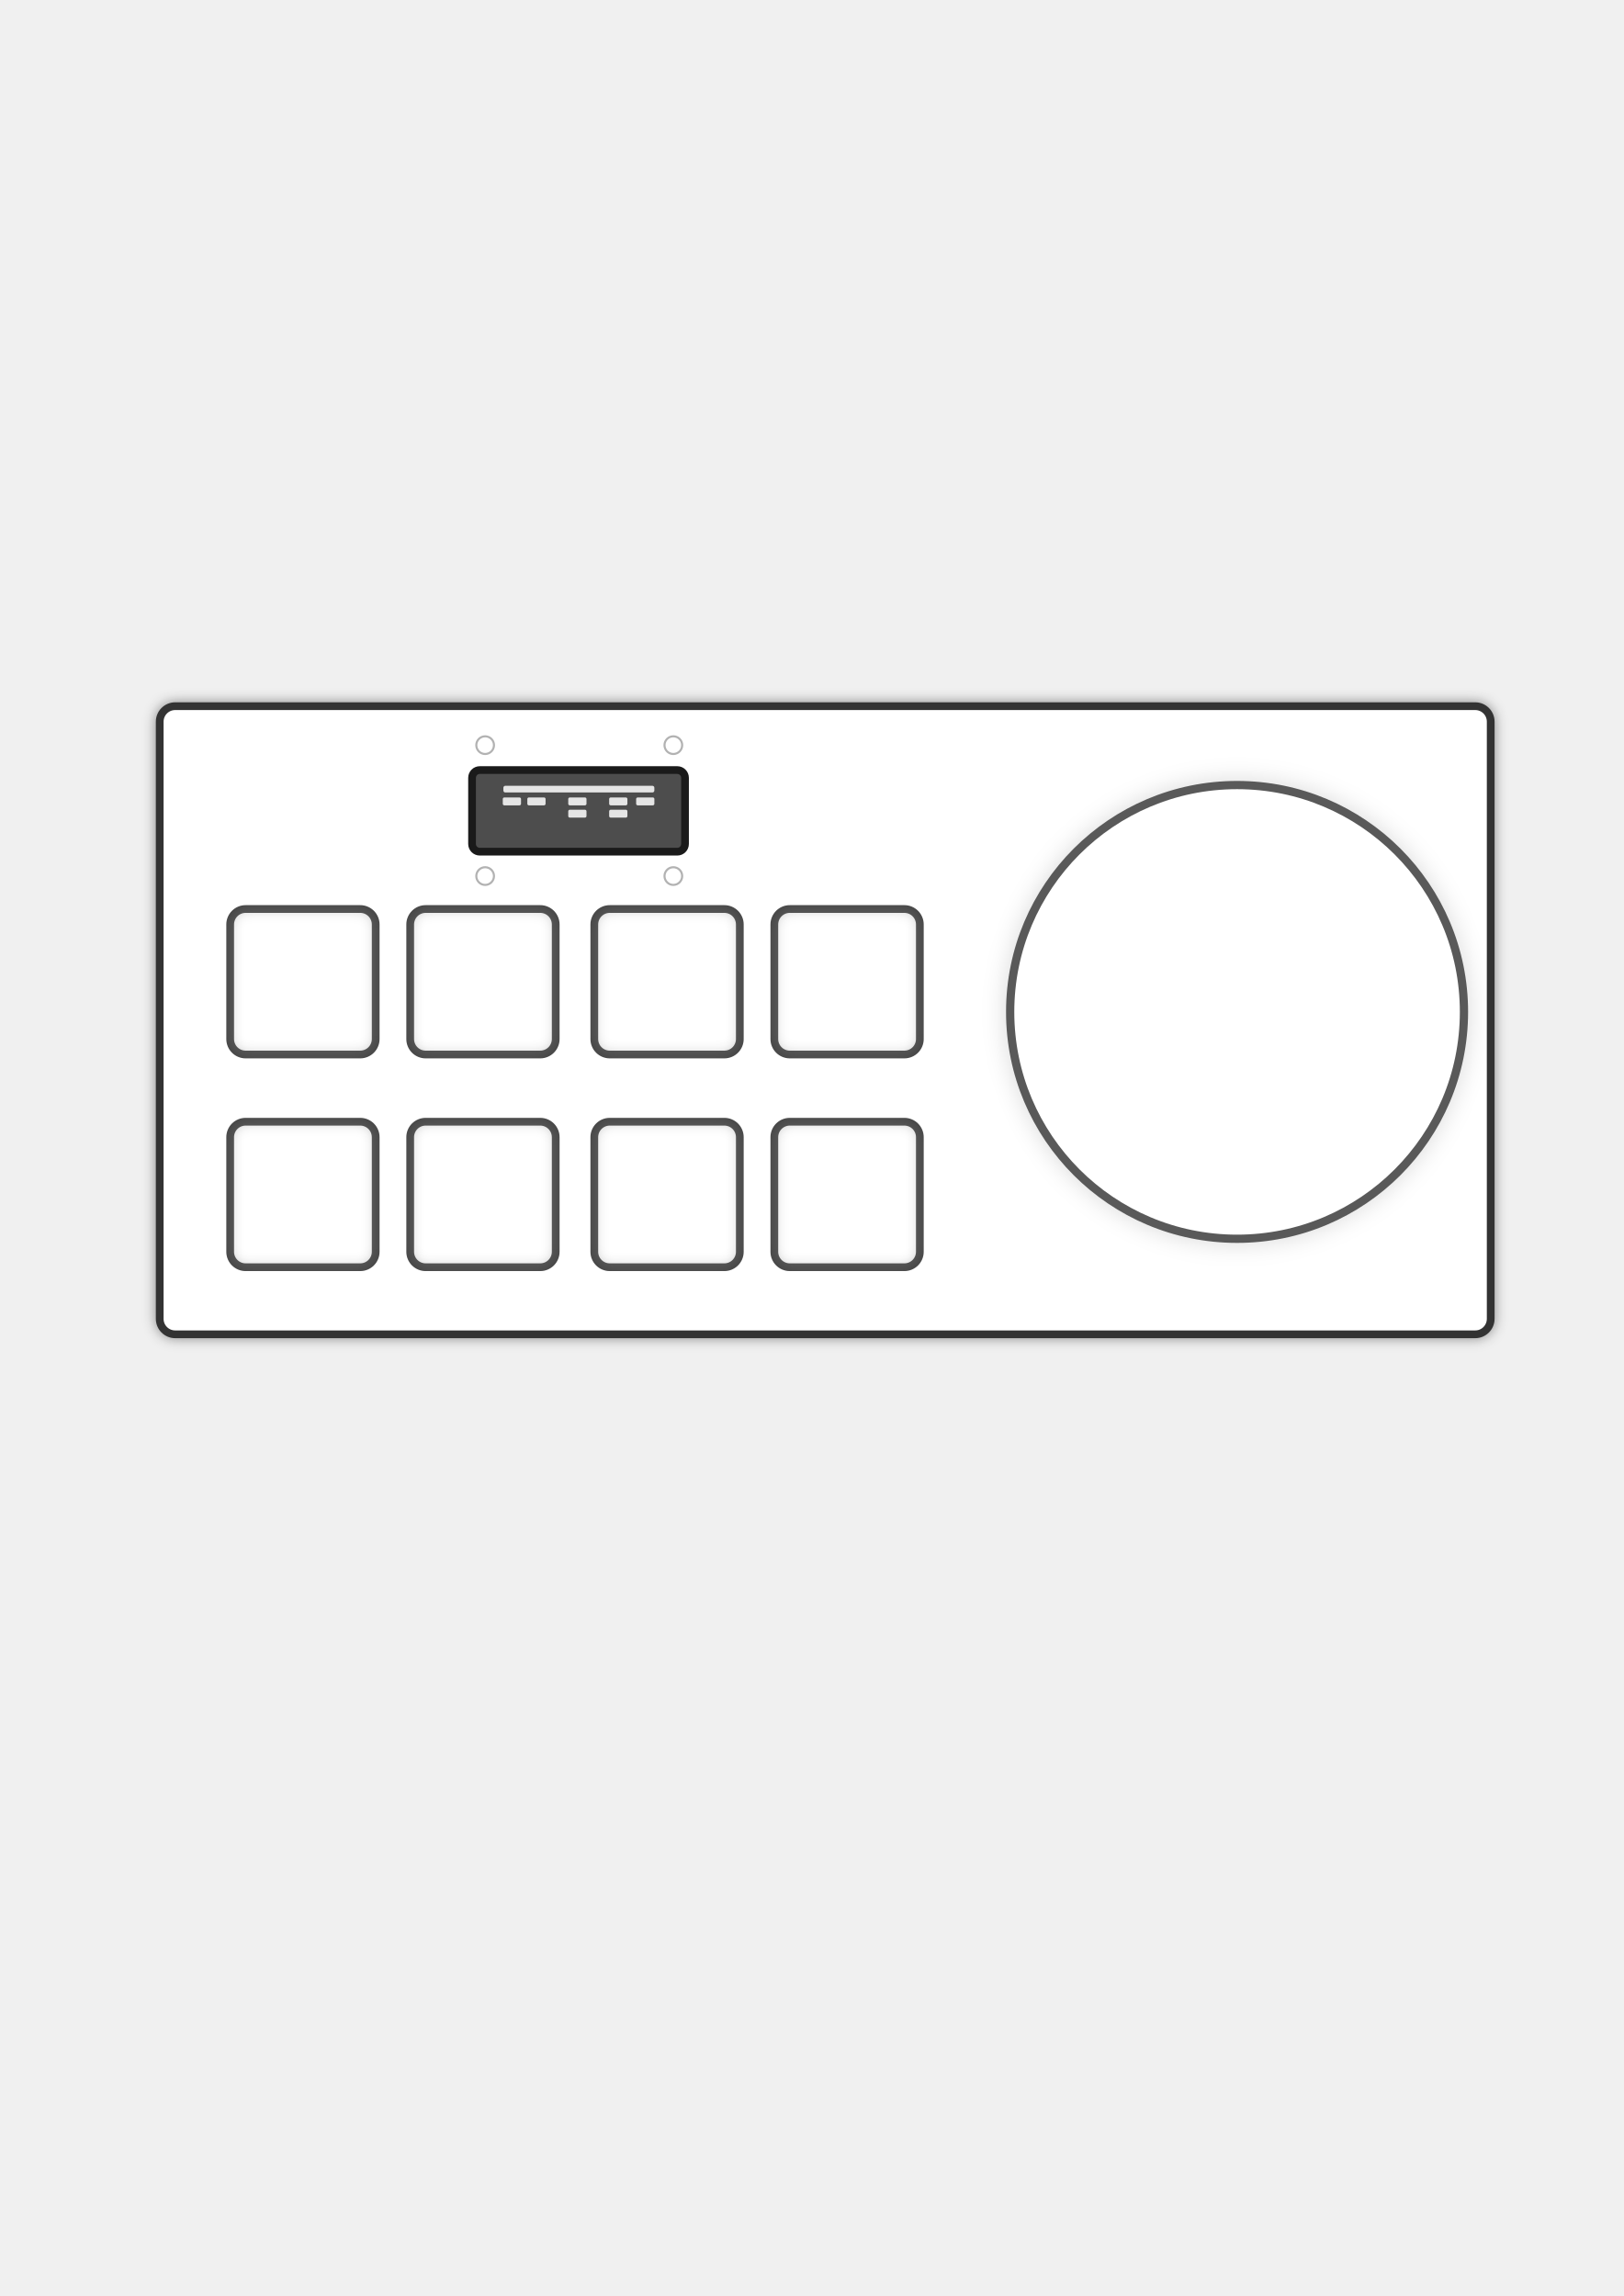
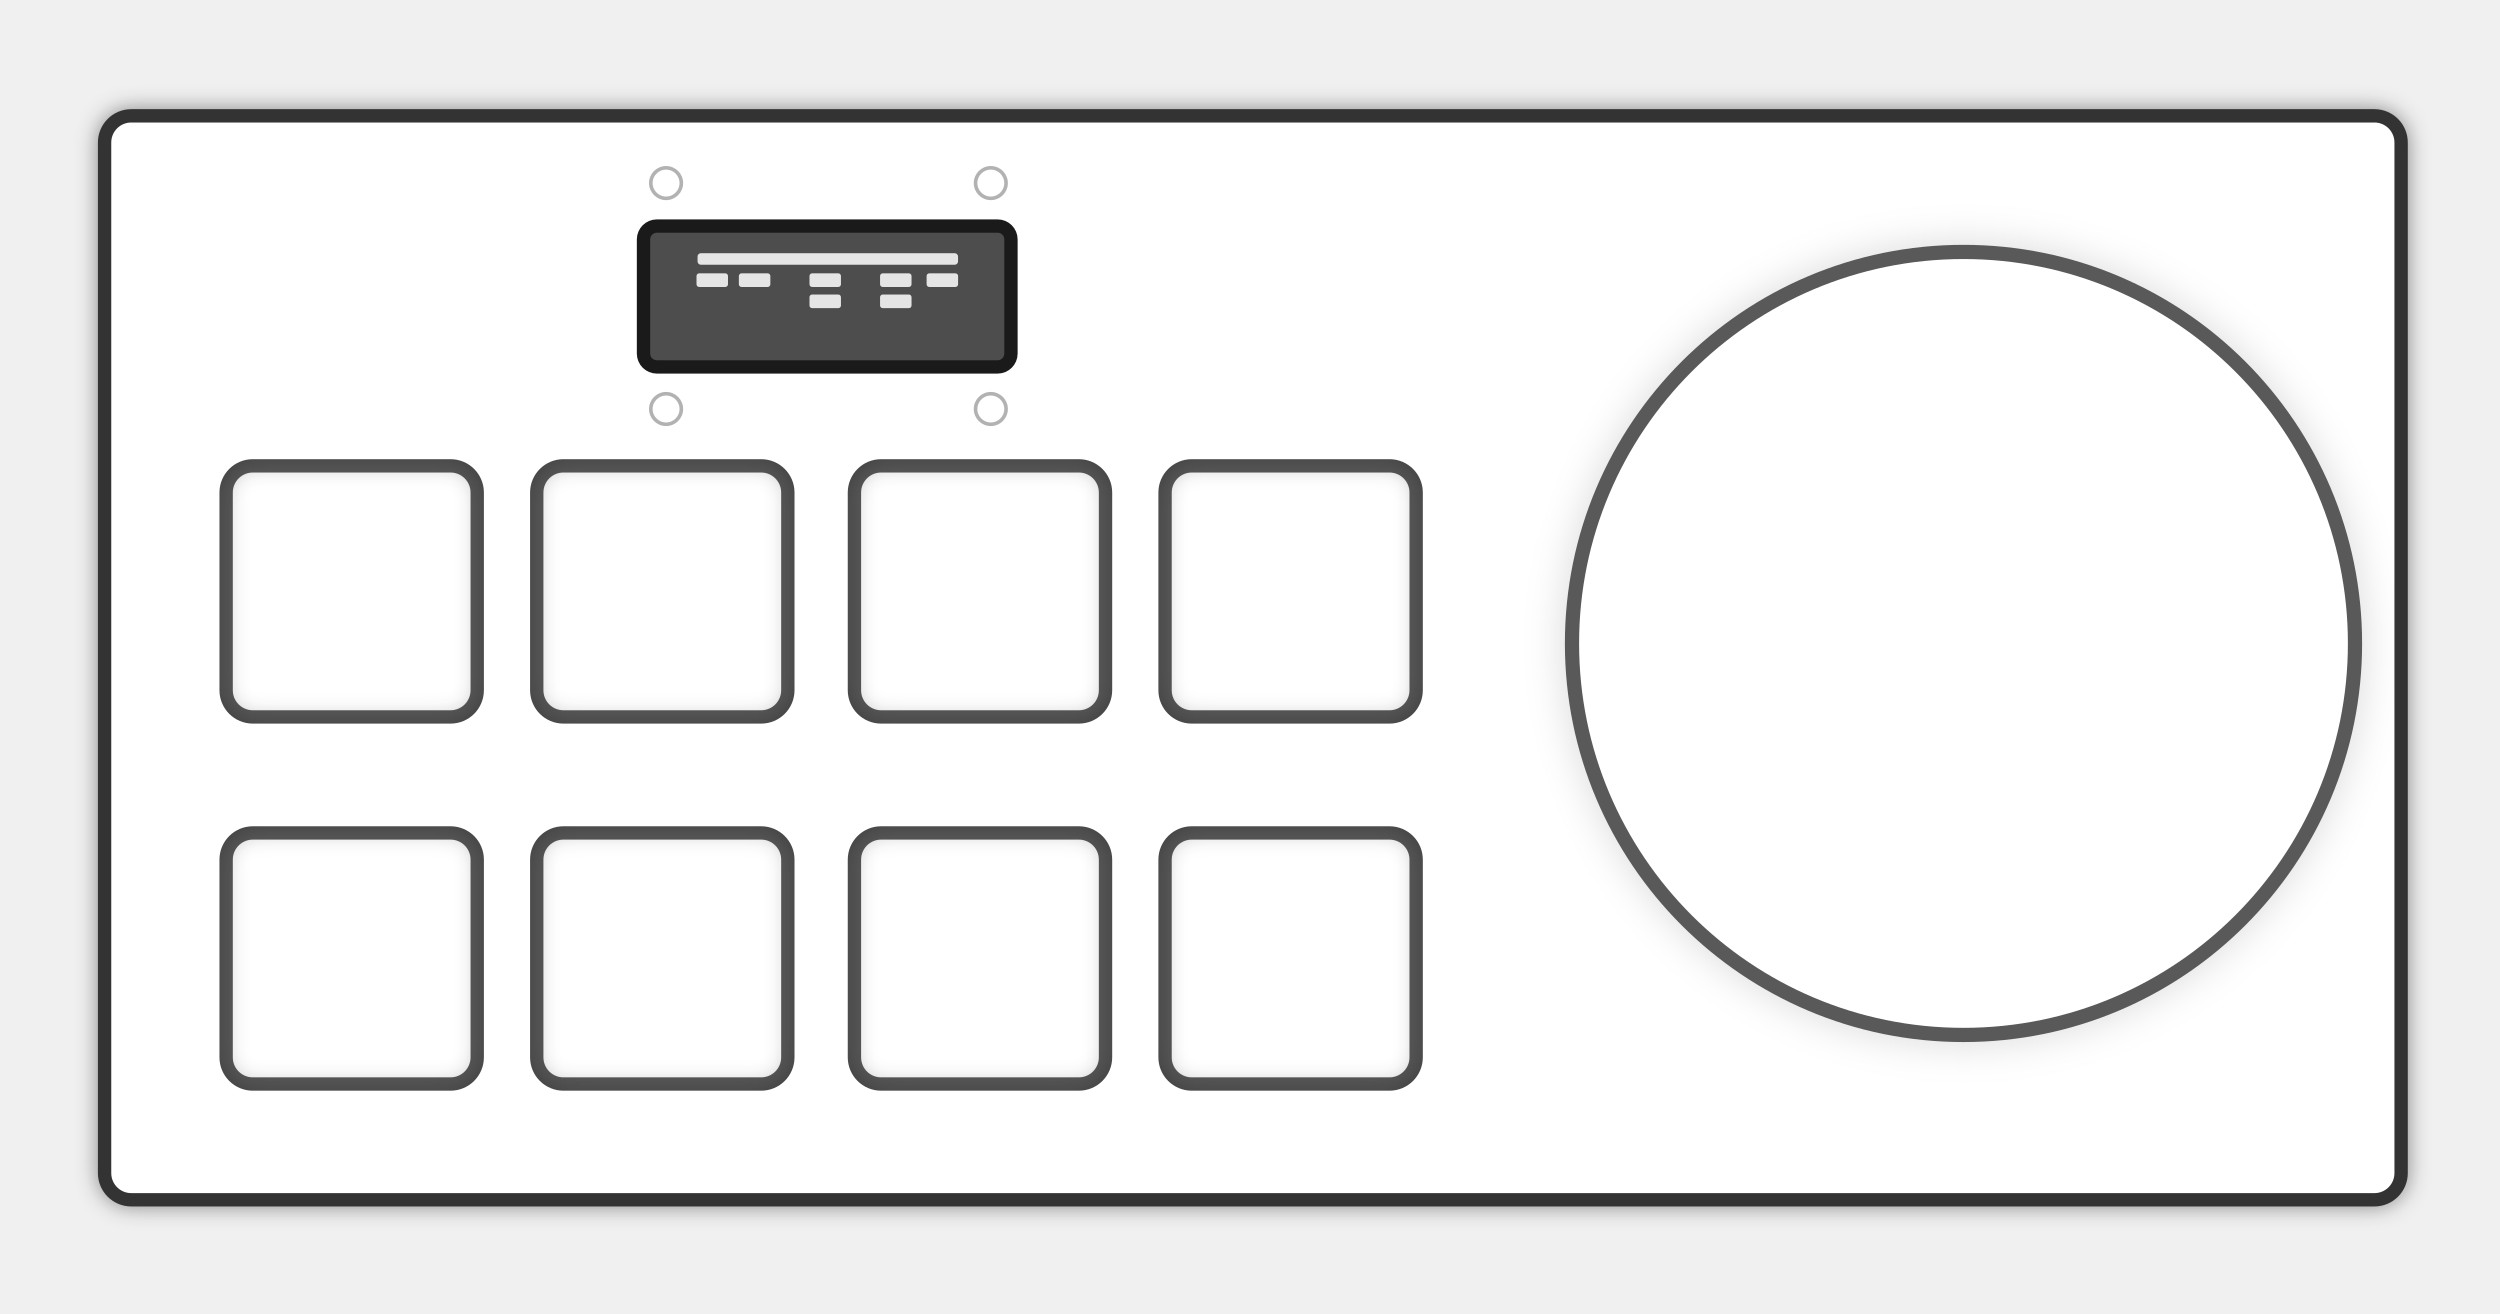
- <svg xmlns="http://www.w3.org/2000/svg" width="210mm" height="297mm" viewBox="0 0 210 297" version="1.1" id="svg8">
+ <svg xmlns="http://www.w3.org/2000/svg" width="187.392mm" height="98.453mm" viewBox="0 0 187.392 98.453" version="1.1" id="svg8">
  <defs id="defs2">
-     <filter style="color-interpolation-filters:sRGB;" id="filter1084">
+     <filter style="color-interpolation-filters:sRGB" id="filter1084">
      <feFlood flood-opacity="0.15" flood-color="rgb(0,0,0)" result="flood" id="feFlood1074" />
      <feComposite in="flood" in2="SourceGraphic" operator="in" result="composite1" id="feComposite1076" />
      <feGaussianBlur in="composite1" stdDeviation="1.5" result="blur" id="feGaussianBlur1078" />
      <feOffset dx="0" dy="0" result="offset" id="feOffset1080" />
      <feComposite in="SourceGraphic" in2="offset" operator="over" result="composite2" id="feComposite1082" />
    </filter>
-     <filter style="color-interpolation-filters:sRGB;" id="filter2696">
+     <filter style="color-interpolation-filters:sRGB" id="filter2696">
      <feFlood flood-opacity="0.498" flood-color="rgb(26,26,26)" result="flood" id="feFlood2686" />
      <feComposite in="flood" in2="SourceGraphic" operator="out" result="composite1" id="feComposite2688" />
      <feGaussianBlur in="composite1" stdDeviation="1" result="blur" id="feGaussianBlur2690" />
      <feOffset dx="0" dy="0" result="offset" id="feOffset2692" />
      <feComposite in="offset" in2="SourceGraphic" operator="atop" result="composite2" id="feComposite2694" />
    </filter>
-     <filter style="color-interpolation-filters:sRGB;" id="filter2708">
+     <filter style="color-interpolation-filters:sRGB" id="filter2708">
      <feFlood flood-opacity="0.498" flood-color="rgb(26,26,26)" result="flood" id="feFlood2698" />
      <feComposite in="flood" in2="SourceGraphic" operator="out" result="composite1" id="feComposite2700" />
      <feGaussianBlur in="composite1" stdDeviation="1" result="blur" id="feGaussianBlur2702" />
      <feOffset dx="0" dy="0" result="offset" id="feOffset2704" />
      <feComposite in="offset" in2="SourceGraphic" operator="atop" result="composite2" id="feComposite2706" />
    </filter>
-     <filter style="color-interpolation-filters:sRGB;" id="filter2720">
+     <filter style="color-interpolation-filters:sRGB" id="filter2720">
      <feFlood flood-opacity="0.498" flood-color="rgb(26,26,26)" result="flood" id="feFlood2710" />
      <feComposite in="flood" in2="SourceGraphic" operator="out" result="composite1" id="feComposite2712" />
      <feGaussianBlur in="composite1" stdDeviation="1" result="blur" id="feGaussianBlur2714" />
      <feOffset dx="0" dy="0" result="offset" id="feOffset2716" />
      <feComposite in="offset" in2="SourceGraphic" operator="atop" result="composite2" id="feComposite2718" />
    </filter>
-     <filter style="color-interpolation-filters:sRGB;" id="filter2732">
+     <filter style="color-interpolation-filters:sRGB" id="filter2732">
      <feFlood flood-opacity="0.498" flood-color="rgb(26,26,26)" result="flood" id="feFlood2722" />
      <feComposite in="flood" in2="SourceGraphic" operator="out" result="composite1" id="feComposite2724" />
      <feGaussianBlur in="composite1" stdDeviation="1" result="blur" id="feGaussianBlur2726" />
      <feOffset dx="0" dy="0" result="offset" id="feOffset2728" />
      <feComposite in="offset" in2="SourceGraphic" operator="atop" result="composite2" id="feComposite2730" />
    </filter>
-     <filter style="color-interpolation-filters:sRGB;" id="filter2744">
+     <filter style="color-interpolation-filters:sRGB" id="filter2744">
      <feFlood flood-opacity="0.498" flood-color="rgb(26,26,26)" result="flood" id="feFlood2734" />
      <feComposite in="flood" in2="SourceGraphic" operator="out" result="composite1" id="feComposite2736" />
      <feGaussianBlur in="composite1" stdDeviation="1" result="blur" id="feGaussianBlur2738" />
      <feOffset dx="0" dy="0" result="offset" id="feOffset2740" />
      <feComposite in="offset" in2="SourceGraphic" operator="atop" result="composite2" id="feComposite2742" />
    </filter>
-     <filter style="color-interpolation-filters:sRGB;" id="filter2756">
+     <filter style="color-interpolation-filters:sRGB" id="filter2756">
      <feFlood flood-opacity="0.498" flood-color="rgb(26,26,26)" result="flood" id="feFlood2746" />
      <feComposite in="flood" in2="SourceGraphic" operator="out" result="composite1" id="feComposite2748" />
      <feGaussianBlur in="composite1" stdDeviation="1" result="blur" id="feGaussianBlur2750" />
      <feOffset dx="0" dy="0" result="offset" id="feOffset2752" />
      <feComposite in="offset" in2="SourceGraphic" operator="atop" result="composite2" id="feComposite2754" />
    </filter>
-     <filter style="color-interpolation-filters:sRGB;" id="filter2768">
+     <filter style="color-interpolation-filters:sRGB" id="filter2768">
      <feFlood flood-opacity="0.498" flood-color="rgb(26,26,26)" result="flood" id="feFlood2758" />
      <feComposite in="flood" in2="SourceGraphic" operator="out" result="composite1" id="feComposite2760" />
      <feGaussianBlur in="composite1" stdDeviation="1" result="blur" id="feGaussianBlur2762" />
      <feOffset dx="0" dy="0" result="offset" id="feOffset2764" />
      <feComposite in="offset" in2="SourceGraphic" operator="atop" result="composite2" id="feComposite2766" />
    </filter>
-     <filter style="color-interpolation-filters:sRGB;" id="filter2780">
+     <filter style="color-interpolation-filters:sRGB" id="filter2780">
      <feFlood flood-opacity="0.498" flood-color="rgb(26,26,26)" result="flood" id="feFlood2770" />
      <feComposite in="flood" in2="SourceGraphic" operator="out" result="composite1" id="feComposite2772" />
      <feGaussianBlur in="composite1" stdDeviation="1" result="blur" id="feGaussianBlur2774" />
      <feOffset dx="0" dy="0" result="offset" id="feOffset2776" />
      <feComposite in="offset" in2="SourceGraphic" operator="atop" result="composite2" id="feComposite2778" />
    </filter>
-     <filter style="color-interpolation-filters:sRGB;" id="filter2864">
+     <filter style="color-interpolation-filters:sRGB" id="filter2864">
      <feFlood flood-opacity="0.498" flood-color="rgb(26,26,26)" result="flood" id="feFlood2854" />
      <feComposite in="flood" in2="SourceGraphic" operator="in" result="composite1" id="feComposite2856" />
      <feGaussianBlur in="composite1" stdDeviation="0.8" result="blur" id="feGaussianBlur2858" />
      <feOffset dx="0" dy="0" result="offset" id="feOffset2860" />
      <feComposite in="SourceGraphic" in2="offset" operator="over" result="composite2" id="feComposite2862" />
    </filter>
  </defs>
-   <g id="layer2">
-     <rect style="opacity:1;fill:#ffffff;stroke:#333333;stroke-width:1;stroke-opacity:1;fill-opacity:1;filter:url(#filter2864)" id="rect868" width="172.141" height="81.25" x="20.657" y="91.349" rx="2" ry="2" />
-     <rect style="opacity:1;fill:#ffffff;stroke:#595959;stroke-width:1;stroke-opacity:1;fill-opacity:1;filter:url(#filter2696)" id="rect870" width="18.821" height="18.821" x="29.768" y="117.585" rx="2" ry="2" />
-     <rect style="opacity:1;fill:#ffffff;stroke:#595959;stroke-width:1;stroke-opacity:1;fill-opacity:1;filter:url(#filter2708)" id="rect872" width="18.821" height="18.821" x="53.051" y="117.585" rx="2" ry="2" />
-     <rect style="opacity:1;fill:#ffffff;stroke:#595959;stroke-width:1;stroke-opacity:1;fill-opacity:1;filter:url(#filter2720)" id="rect874" width="18.821" height="18.821" x="76.863" y="117.585" rx="2" ry="2" />
-     <rect style="opacity:1;fill:#ffffff;stroke:#595959;stroke-width:1;stroke-opacity:1;fill-opacity:1;filter:url(#filter2732)" id="rect876" width="18.821" height="18.821" x="100.147" y="117.585" rx="2" ry="2" />
-     <rect style="opacity:1;fill:#ffffff;stroke:#595959;stroke-width:1;stroke-opacity:1;fill-opacity:1;filter:url(#filter2744)" id="rect878" width="18.821" height="18.821" x="29.768" y="145.101" rx="2" ry="2" />
-     <rect style="opacity:1;fill:#ffffff;stroke:#595959;stroke-width:1;stroke-opacity:1;fill-opacity:1;filter:url(#filter2756)" id="rect880" width="18.821" height="18.821" x="53.051" y="145.101" rx="2" ry="2" />
-     <rect style="opacity:1;fill:#ffffff;stroke:#595959;stroke-width:1;stroke-opacity:1;fill-opacity:1;filter:url(#filter2768)" id="rect882" width="18.821" height="18.821" x="76.863" y="145.101" rx="2" ry="2" />
-     <rect style="opacity:1;fill:#ffffff;stroke:#595959;stroke-width:1;stroke-opacity:1;fill-opacity:1;filter:url(#filter2780)" id="rect884" width="18.821" height="18.821" x="100.147" y="145.101" rx="2" ry="2" />
-     <circle style="opacity:1;fill:#ffffff;stroke:#595959;stroke-width:1.065;stroke-opacity:1;fill-opacity:1;filter:url(#filter1084)" id="path888" cx="159.995" cy="130.897" r="29.346" />
-     <rect style="opacity:1;fill:#4d4d4d;stroke:#1a1a1a;stroke-width:1;fill-opacity:1" id="rect892" width="27.543" height="10.558" x="61.053" y="99.612" rx="1" ry="1" />
+   <g id="layer2" transform="translate(-12.8179,-82.66665)">
+     <rect style="opacity:1;fill:#ffffff;fill-opacity:1;stroke:#333333;stroke-width:1;stroke-opacity:1;filter:url(#filter2864)" id="rect868" width="172.141" height="81.25" x="20.657" y="91.349" rx="2" ry="2" />
+     <rect style="opacity:1;fill:#ffffff;fill-opacity:1;stroke:#595959;stroke-width:1;stroke-opacity:1;filter:url(#filter2696)" id="rect870" width="18.821" height="18.821" x="29.768" y="117.585" rx="2" ry="2" />
+     <rect style="opacity:1;fill:#ffffff;fill-opacity:1;stroke:#595959;stroke-width:1;stroke-opacity:1;filter:url(#filter2708)" id="rect872" width="18.821" height="18.821" x="53.051" y="117.585" rx="2" ry="2" />
+     <rect style="opacity:1;fill:#ffffff;fill-opacity:1;stroke:#595959;stroke-width:1;stroke-opacity:1;filter:url(#filter2720)" id="rect874" width="18.821" height="18.821" x="76.863" y="117.585" rx="2" ry="2" />
+     <rect style="opacity:1;fill:#ffffff;fill-opacity:1;stroke:#595959;stroke-width:1;stroke-opacity:1;filter:url(#filter2732)" id="rect876" width="18.821" height="18.821" x="100.147" y="117.585" rx="2" ry="2" />
+     <rect style="opacity:1;fill:#ffffff;fill-opacity:1;stroke:#595959;stroke-width:1;stroke-opacity:1;filter:url(#filter2744)" id="rect878" width="18.821" height="18.821" x="29.768" y="145.101" rx="2" ry="2" />
+     <rect style="opacity:1;fill:#ffffff;fill-opacity:1;stroke:#595959;stroke-width:1;stroke-opacity:1;filter:url(#filter2756)" id="rect880" width="18.821" height="18.821" x="53.051" y="145.101" rx="2" ry="2" />
+     <rect style="opacity:1;fill:#ffffff;fill-opacity:1;stroke:#595959;stroke-width:1;stroke-opacity:1;filter:url(#filter2768)" id="rect882" width="18.821" height="18.821" x="76.863" y="145.101" rx="2" ry="2" />
+     <rect style="opacity:1;fill:#ffffff;fill-opacity:1;stroke:#595959;stroke-width:1;stroke-opacity:1;filter:url(#filter2780)" id="rect884" width="18.821" height="18.821" x="100.147" y="145.101" rx="2" ry="2" />
+     <circle style="opacity:1;fill:#ffffff;fill-opacity:1;stroke:#595959;stroke-width:1.065;stroke-opacity:1;filter:url(#filter1084)" id="path888" cx="159.995" cy="130.897" r="29.346" />
+     <rect style="opacity:1;fill:#4d4d4d;fill-opacity:1;stroke:#1a1a1a;stroke-width:1" id="rect892" width="27.543" height="10.558" x="61.053" y="99.612" rx="1" ry="1" />
    <circle style="opacity:1;fill:none;stroke:#b2b2b2;stroke-width:0.27;stroke-miterlimit:4;stroke-dasharray:none;stroke-opacity:1" id="circle896" cx="62.745" cy="113.324" r="1.144" />
-     <rect style="opacity:1;fill:#e5e5e5;stroke:none;stroke-width:0.25;stroke-miterlimit:4;stroke-dasharray:none;stroke-opacity:1;fill-opacity:1" id="rect906" width="19.526" height="0.866" x="65.104" y="101.646" rx="0.25" ry="0.25" />
-     <rect style="opacity:1;fill:#e5e5e5;stroke:none;stroke-width:0.25;stroke-miterlimit:4;stroke-dasharray:none;stroke-opacity:1;fill-opacity:1" id="rect908" width="2.36" height="1.022" x="65.026" y="103.155" rx="0.2" ry="0.2" />
-     <rect style="opacity:1;fill:#e5e5e5;stroke:none;stroke-width:0.25;stroke-miterlimit:4;stroke-dasharray:none;stroke-opacity:1;fill-opacity:1" id="rect910" width="2.36" height="1.022" x="82.274" y="103.155" rx="0.2" ry="0.2" />
-     <rect style="opacity:1;fill:#e5e5e5;stroke:none;stroke-width:0.25;stroke-miterlimit:4;stroke-dasharray:none;stroke-opacity:1;fill-opacity:1" id="rect912" width="2.36" height="1.022" x="68.201" y="103.155" rx="0.2" ry="0.2" />
-     <rect style="opacity:1;fill:#e5e5e5;stroke:none;stroke-width:0.25;stroke-miterlimit:4;stroke-dasharray:none;stroke-opacity:1;fill-opacity:1" id="rect916" width="2.36" height="1.022" x="73.493" y="103.155" rx="0.2" ry="0.2" />
-     <rect style="opacity:1;fill:#e5e5e5;stroke:none;stroke-width:0.25;stroke-miterlimit:4;stroke-dasharray:none;stroke-opacity:1;fill-opacity:1" id="rect918" width="2.36" height="1.022" x="73.493" y="104.743" rx="0.2" ry="0.2" />
-     <rect style="opacity:1;fill:#e5e5e5;stroke:none;stroke-width:0.25;stroke-miterlimit:4;stroke-dasharray:none;stroke-opacity:1;fill-opacity:1" id="rect920" width="2.36" height="1.022" x="78.784" y="103.155" rx="0.2" ry="0.2" />
-     <rect style="opacity:1;fill:#e5e5e5;stroke:none;stroke-width:0.25;stroke-miterlimit:4;stroke-dasharray:none;stroke-opacity:1;fill-opacity:1" id="rect922" width="2.36" height="1.022" x="78.784" y="104.743" rx="0.2" ry="0.2" />
+     <rect style="opacity:1;fill:#e5e5e5;fill-opacity:1;stroke:none;stroke-width:0.25;stroke-miterlimit:4;stroke-dasharray:none;stroke-opacity:1" id="rect906" width="19.526" height="0.866" x="65.104" y="101.646" rx="0.25" ry="0.25" />
+     <rect style="opacity:1;fill:#e5e5e5;fill-opacity:1;stroke:none;stroke-width:0.25;stroke-miterlimit:4;stroke-dasharray:none;stroke-opacity:1" id="rect908" width="2.36" height="1.022" x="65.026" y="103.155" rx="0.2" ry="0.2" />
+     <rect style="opacity:1;fill:#e5e5e5;fill-opacity:1;stroke:none;stroke-width:0.25;stroke-miterlimit:4;stroke-dasharray:none;stroke-opacity:1" id="rect910" width="2.36" height="1.022" x="82.274" y="103.155" rx="0.2" ry="0.2" />
+     <rect style="opacity:1;fill:#e5e5e5;fill-opacity:1;stroke:none;stroke-width:0.25;stroke-miterlimit:4;stroke-dasharray:none;stroke-opacity:1" id="rect912" width="2.36" height="1.022" x="68.201" y="103.155" rx="0.2" ry="0.2" />
+     <rect style="opacity:1;fill:#e5e5e5;fill-opacity:1;stroke:none;stroke-width:0.25;stroke-miterlimit:4;stroke-dasharray:none;stroke-opacity:1" id="rect916" width="2.36" height="1.022" x="73.493" y="103.155" rx="0.2" ry="0.2" />
+     <rect style="opacity:1;fill:#e5e5e5;fill-opacity:1;stroke:none;stroke-width:0.25;stroke-miterlimit:4;stroke-dasharray:none;stroke-opacity:1" id="rect918" width="2.36" height="1.022" x="73.493" y="104.743" rx="0.2" ry="0.2" />
+     <rect style="opacity:1;fill:#e5e5e5;fill-opacity:1;stroke:none;stroke-width:0.25;stroke-miterlimit:4;stroke-dasharray:none;stroke-opacity:1" id="rect920" width="2.36" height="1.022" x="78.784" y="103.155" rx="0.2" ry="0.2" />
+     <rect style="opacity:1;fill:#e5e5e5;fill-opacity:1;stroke:none;stroke-width:0.25;stroke-miterlimit:4;stroke-dasharray:none;stroke-opacity:1" id="rect922" width="2.36" height="1.022" x="78.784" y="104.743" rx="0.2" ry="0.2" />
    <circle style="opacity:1;fill:none;stroke:#b2b2b2;stroke-width:0.27;stroke-miterlimit:4;stroke-dasharray:none;stroke-opacity:1" id="circle960" cx="62.745" cy="96.39" r="1.144" />
    <circle style="opacity:1;fill:none;stroke:#b2b2b2;stroke-width:0.27;stroke-miterlimit:4;stroke-dasharray:none;stroke-opacity:1" id="circle962" cx="87.086" cy="113.324" r="1.144" />
    <circle style="opacity:1;fill:none;stroke:#b2b2b2;stroke-width:0.27;stroke-miterlimit:4;stroke-dasharray:none;stroke-opacity:1" id="circle964" cx="87.086" cy="96.39" r="1.144" />
  </g>
</svg>
